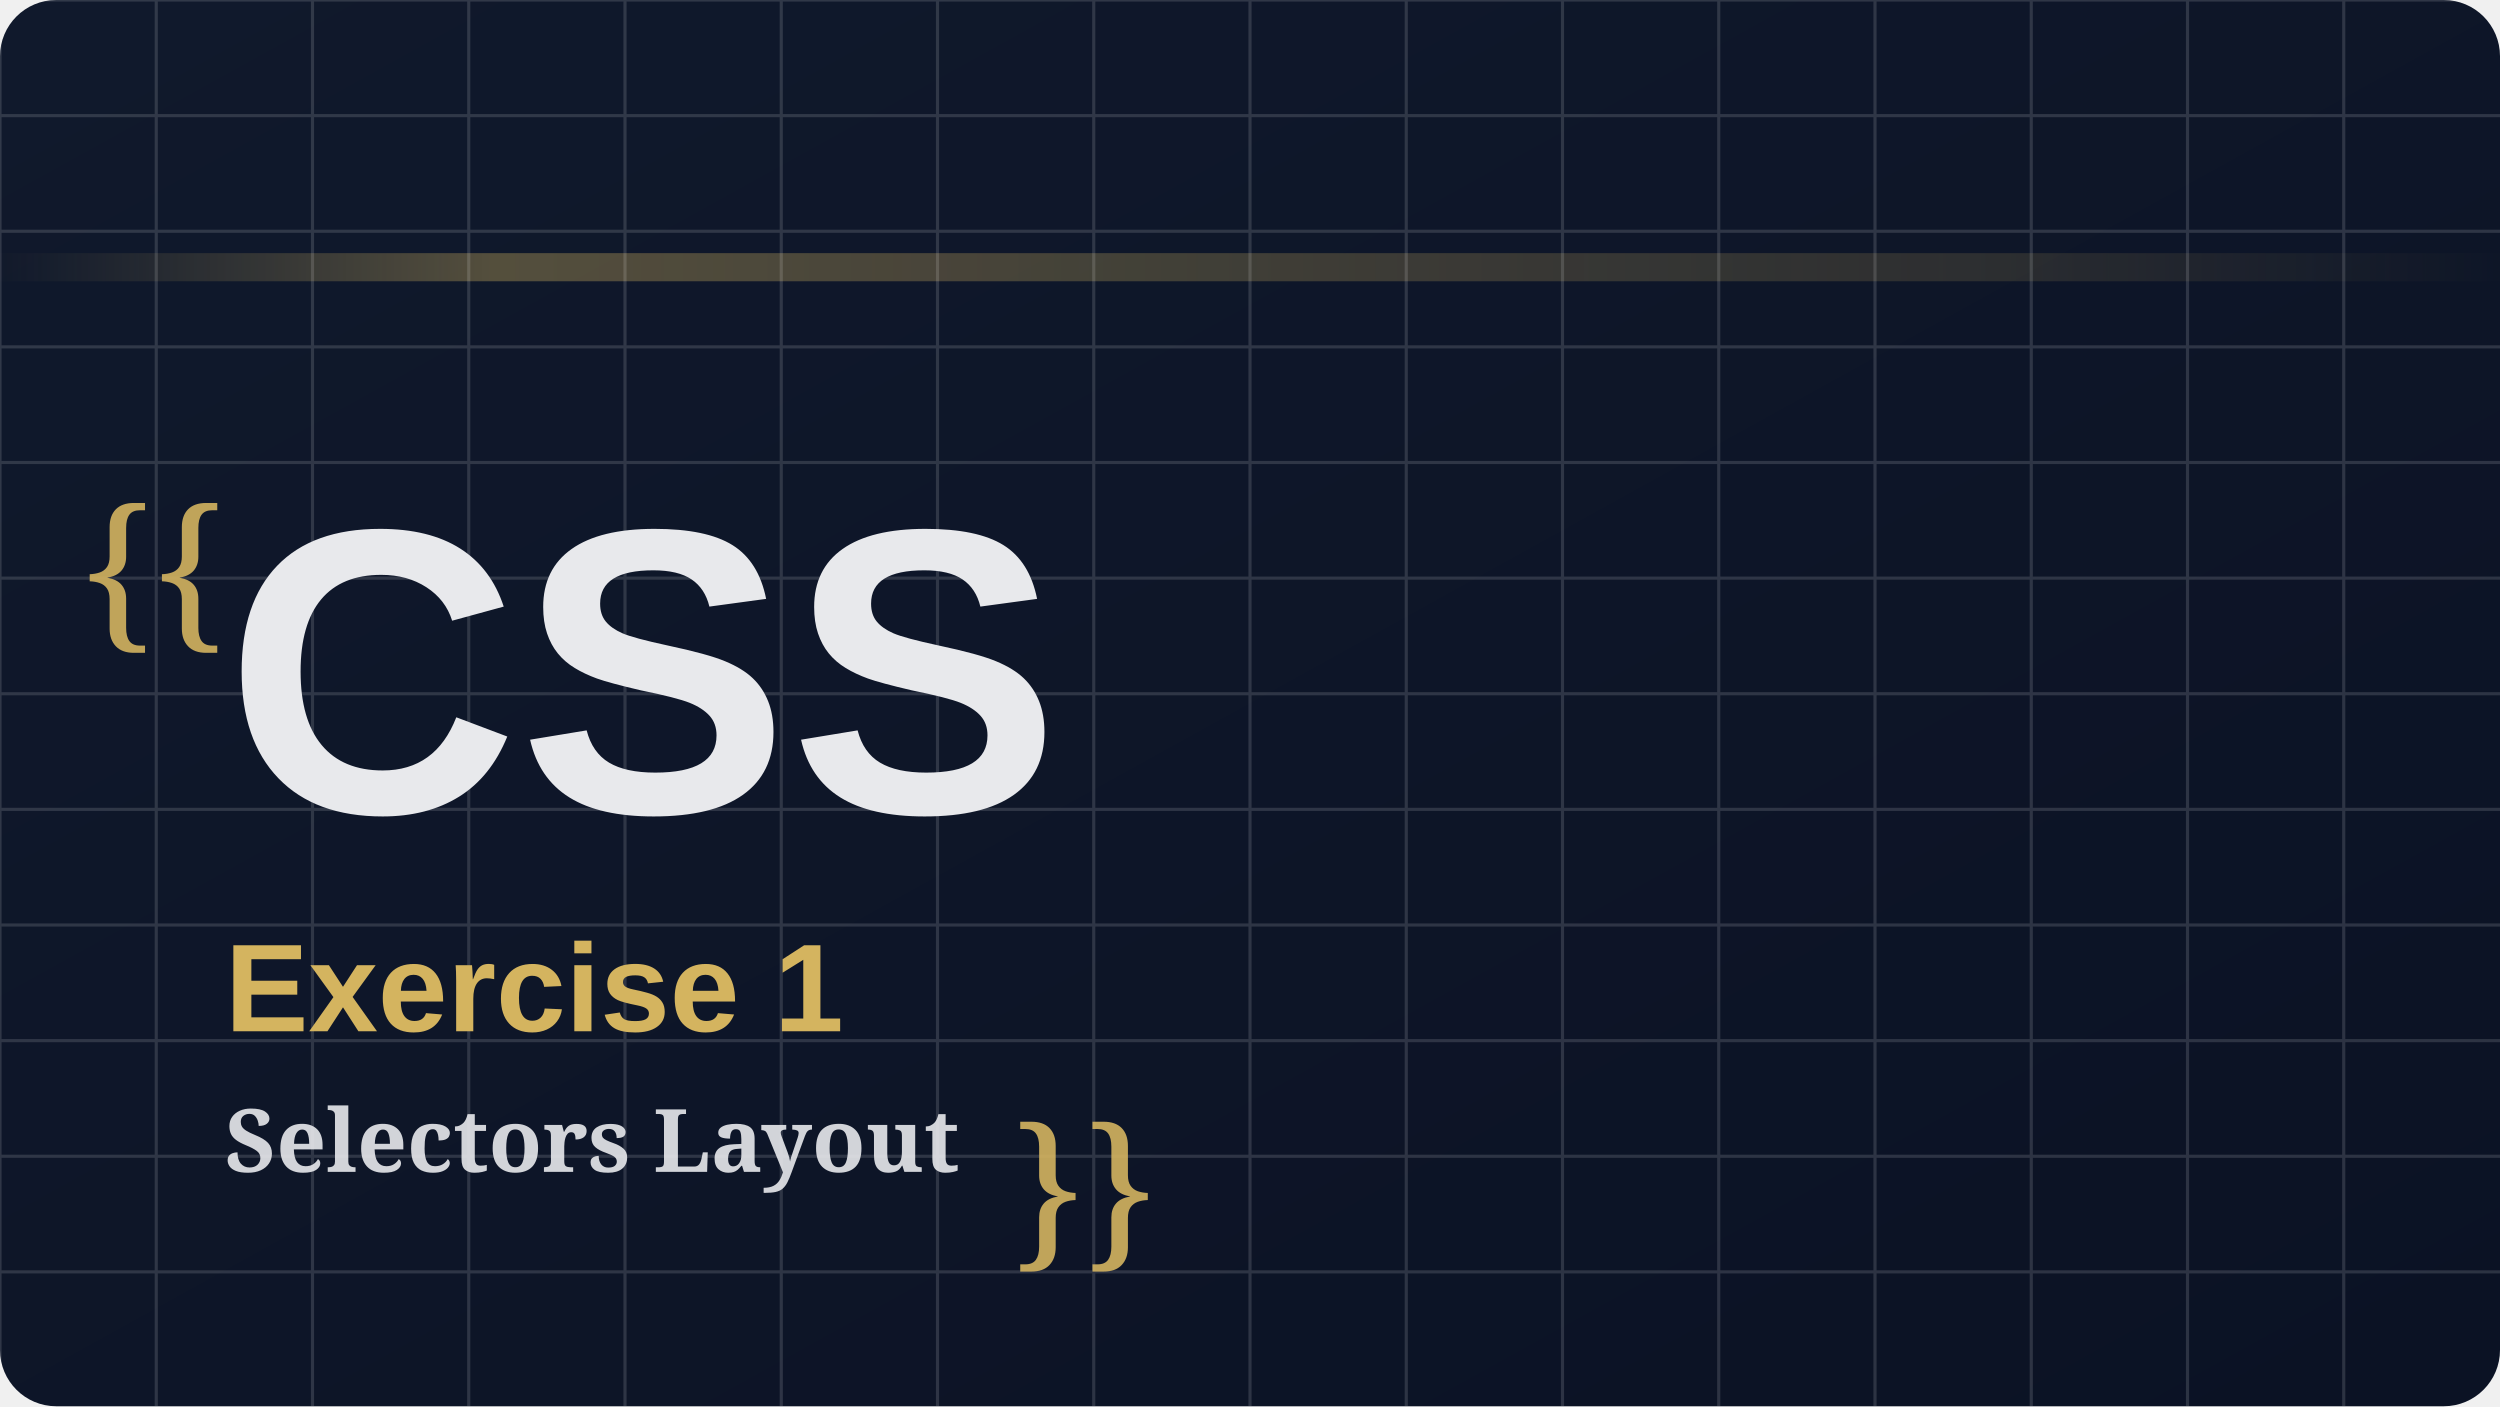
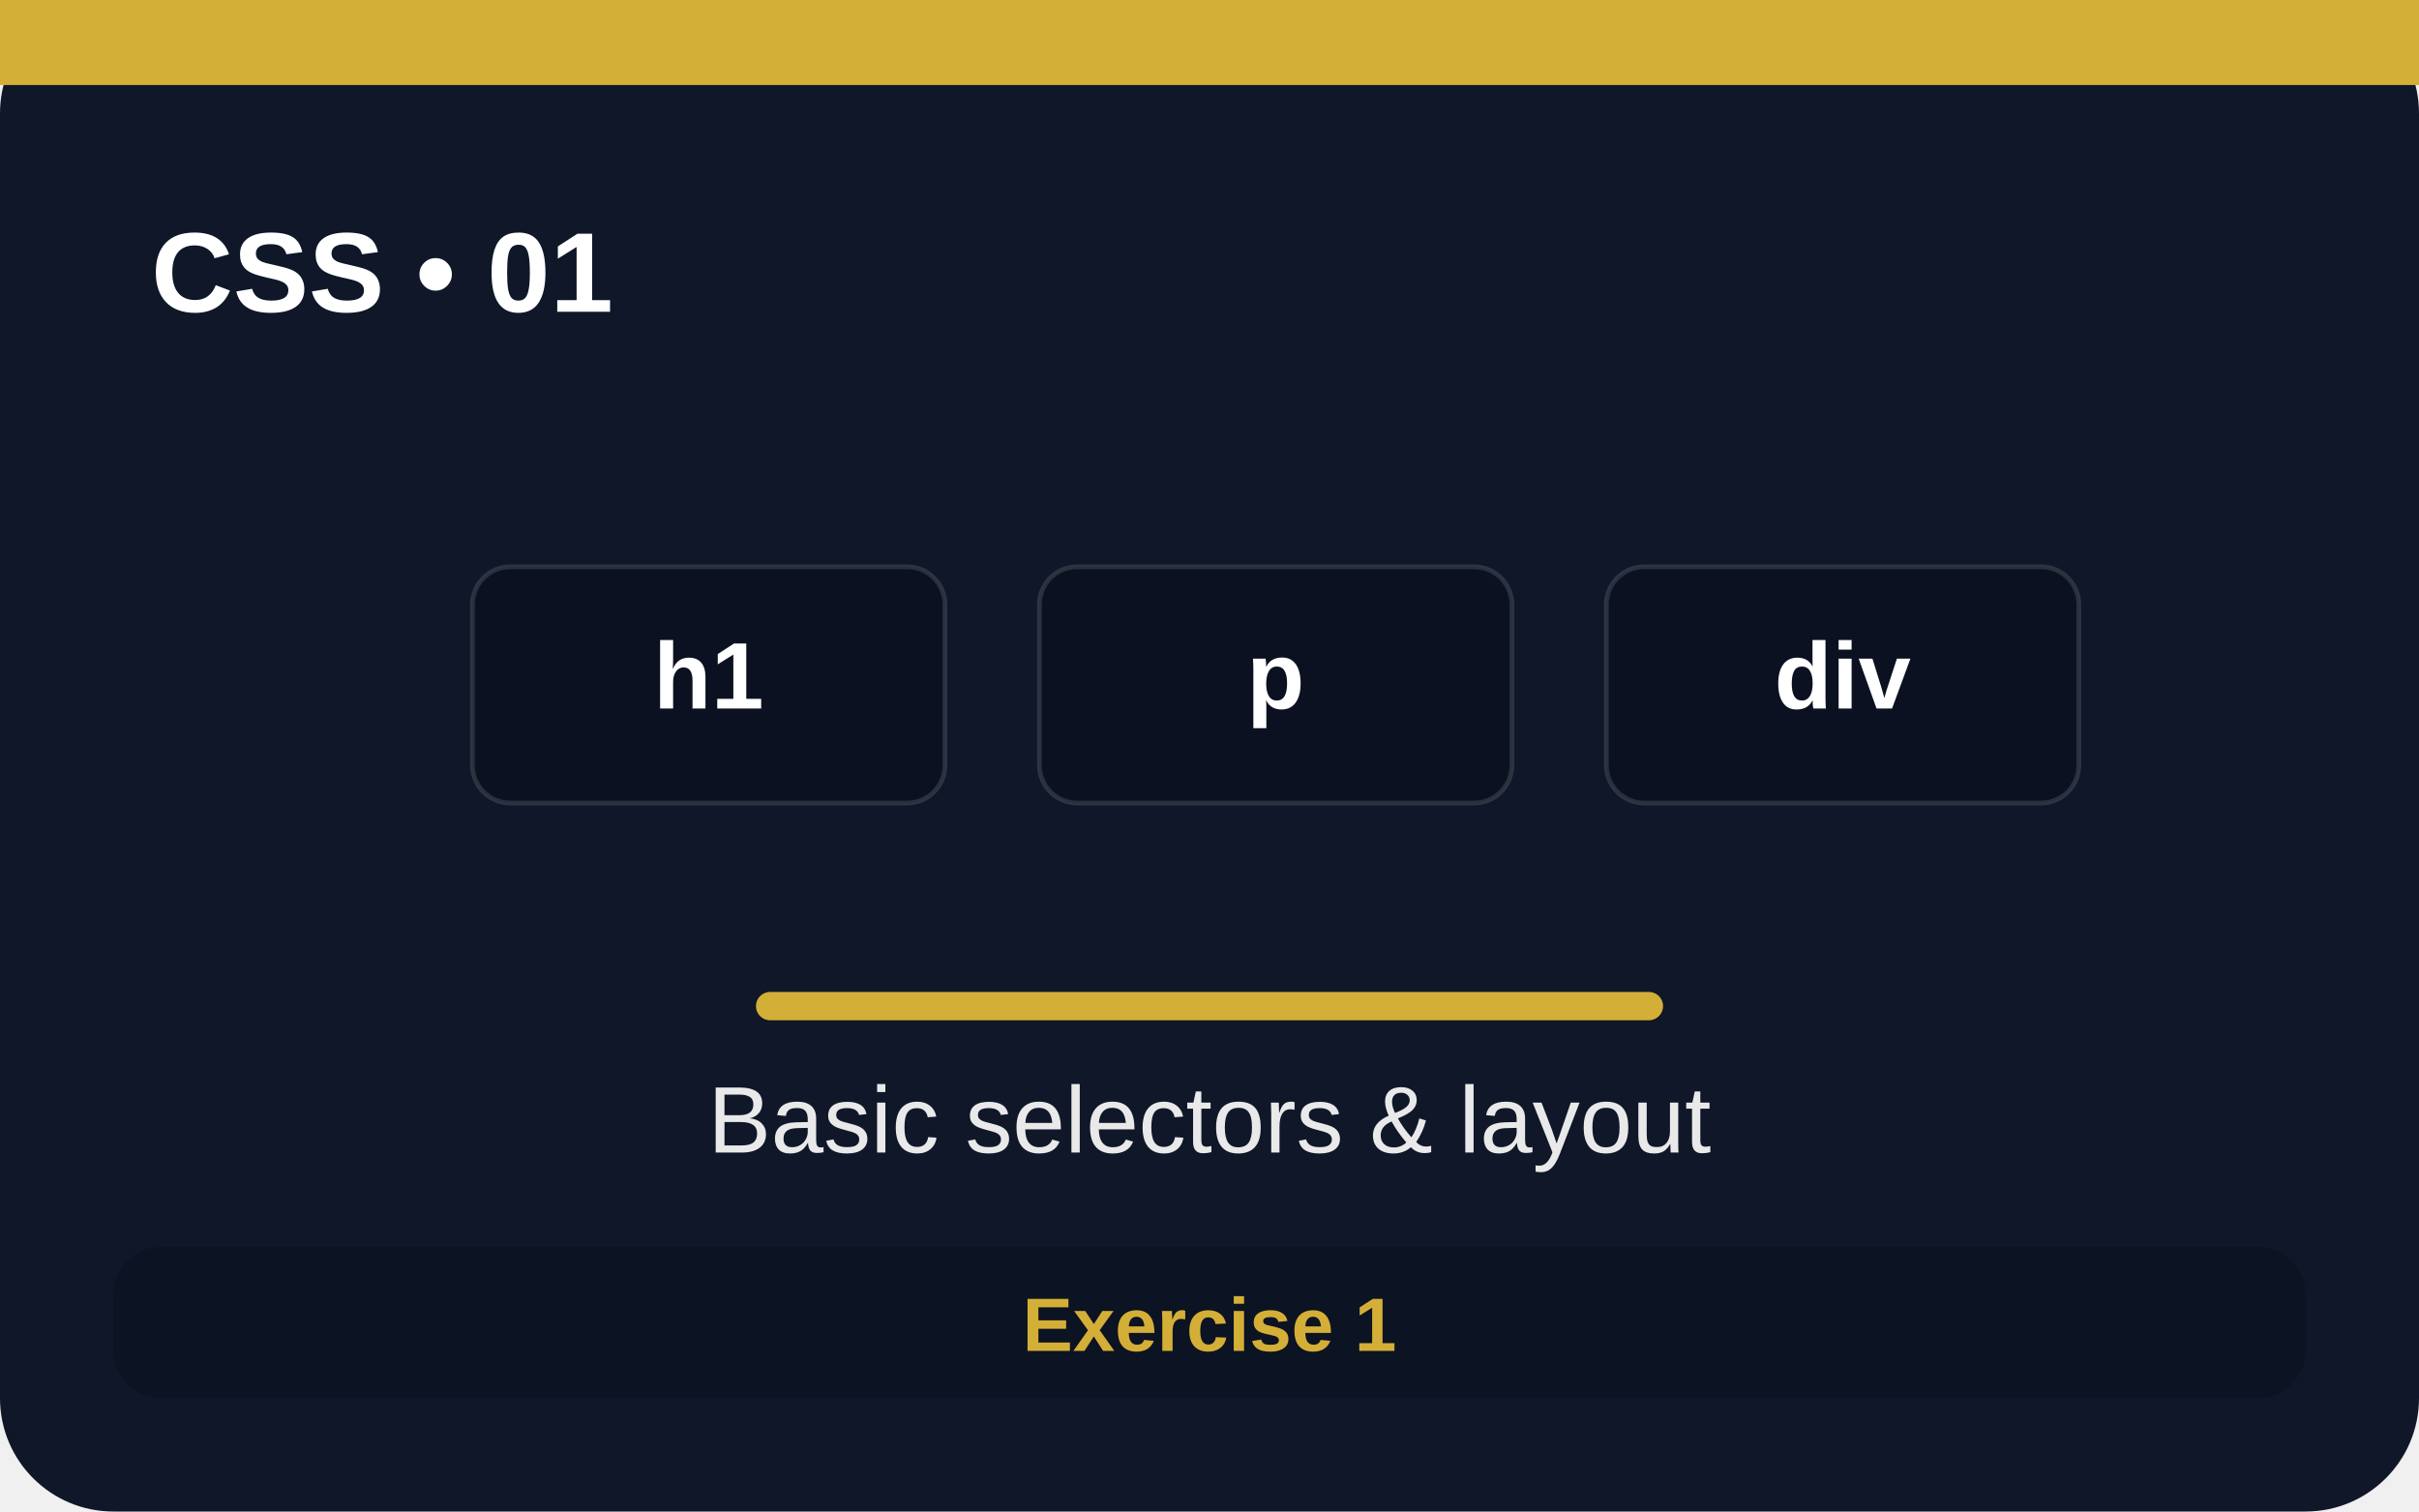
- <svg xmlns="http://www.w3.org/2000/svg" width="800" height="450" viewBox="0 0 800 450" role="img" aria-label="CSS Exercise 1 thumbnail" version="1.1" id="svg40">
-   <defs id="defs6">
-     <linearGradient id="bg" x1="0" y1="0" x2="1" y2="1">
-       <stop offset="0%" stop-color="#10192c" id="stop1" />
-       <stop offset="100%" stop-color="#0b1224" id="stop2" />
-     </linearGradient>
-     <linearGradient id="shine" x1="0" y1="0" x2="1" y2="0">
-       <stop offset="0%" stop-color="#d4b45f" stop-opacity="0.0" id="stop3" />
-       <stop offset="20%" stop-color="#d4b45f" stop-opacity="0.35" id="stop4" />
-       <stop offset="80%" stop-color="#d4b45f" stop-opacity="0.15" id="stop5" />
-       <stop offset="100%" stop-color="#d4b45f" stop-opacity="0.0" id="stop6" />
-     </linearGradient>
-     <clipPath id="rounded">
-       <rect x="0" y="0" width="800" height="450" rx="18" ry="18" id="rect6" />
-     </clipPath>
-   </defs>
-   <g clip-path="url(#rounded)" id="g36">
-     <rect width="800" height="450" fill="url(#bg)" id="rect7" />
-     <rect x="0" y="81" width="800" height="9" fill="url(#shine)" id="rect8" />
-     <g opacity="0.14" stroke="#ffffff" stroke-width="1" id="g35">
-       <line x1="0" y1="0" x2="800" y2="0" id="line8" />
-       <line x1="0" y1="37" x2="800" y2="37" id="line9" />
-       <line x1="0" y1="74" x2="800" y2="74" id="line10" />
-       <line x1="0" y1="111" x2="800" y2="111" id="line11" />
-       <line x1="0" y1="148" x2="800" y2="148" id="line12" />
-       <line x1="0" y1="185" x2="800" y2="185" id="line13" />
-       <line x1="0" y1="222" x2="800" y2="222" id="line14" />
-       <line x1="0" y1="259" x2="800" y2="259" id="line15" />
-       <line x1="0" y1="296" x2="800" y2="296" id="line16" />
-       <line x1="0" y1="333" x2="800" y2="333" id="line17" />
-       <line x1="0" y1="370" x2="800" y2="370" id="line18" />
-       <line x1="0" y1="407" x2="800" y2="407" id="line19" />
-       <line x1="0" y1="0" x2="0" y2="450" id="line20" />
-       <line x1="50" y1="0" x2="50" y2="450" id="line21" />
-       <line x1="100" y1="0" x2="100" y2="450" id="line22" />
-       <line x1="150" y1="0" x2="150" y2="450" id="line23" />
-       <line x1="200" y1="0" x2="200" y2="450" id="line24" />
-       <line x1="250" y1="0" x2="250" y2="450" id="line25" />
-       <line x1="300" y1="0" x2="300" y2="450" id="line26" />
-       <line x1="350" y1="0" x2="350" y2="450" id="line27" />
-       <line x1="400" y1="0" x2="400" y2="450" id="line28" />
-       <line x1="450" y1="0" x2="450" y2="450" id="line29" />
-       <line x1="500" y1="0" x2="500" y2="450" id="line30" />
-       <line x1="550" y1="0" x2="550" y2="450" id="line31" />
-       <line x1="600" y1="0" x2="600" y2="450" id="line32" />
-       <line x1="650" y1="0" x2="650" y2="450" id="line33" />
-       <line x1="700" y1="0" x2="700" y2="450" id="line34" />
-       <line x1="750" y1="0" x2="750" y2="450" id="line35" />
-     </g>
+ <svg xmlns="http://www.w3.org/2000/svg" width="512" height="320" viewBox="0 0 512 320">
+   <rect width="512" height="320" rx="24" fill="#0f1729" />
+   <rect width="512" height="18" fill="#d4af37" />
+   <text x="32" y="66" fill="#fff" font-family="Montserrat,Arial,sans-serif" font-size="24" font-weight="700">CSS • 01</text>
+   <g font-family="Montserrat,Arial,sans-serif" font-weight="700">
+     <rect x="100" y="120" width="100" height="50" rx="8" fill="#0b1120" stroke="#ffffff20" />
+     <text x="150" y="150" fill="#fff" font-size="20" text-anchor="middle">h1</text>
+     <rect x="220" y="120" width="100" height="50" rx="8" fill="#0b1120" stroke="#ffffff20" />
+     <text x="270" y="150" fill="#fff" font-size="20" text-anchor="middle">p</text>
+     <rect x="340" y="120" width="100" height="50" rx="8" fill="#0b1120" stroke="#ffffff20" />
+     <text x="390" y="150" fill="#fff" font-size="20" text-anchor="middle">div</text>
  </g>
-   <text x="26" y="202" font-family="Georgia, serif" font-size="54px" fill="#d4b45f" opacity="0.9" id="text36">{{</text>
-   <text x="370" y="400" font-family="Georgia, serif" font-size="54px" fill="#d4b45f" opacity="0.9" text-anchor="end" id="text37">}}</text>
-   <text x="72" y="260" font-family="Montserrat, Arial, sans-serif" font-weight="700" font-size="130" fill="#e8e9ec" id="text38">CSS</text>
-   <text x="72" y="330" font-family="Montserrat, Arial, sans-serif" font-weight="700" font-size="40" fill="#d4b45f" id="text39">Exercise 1</text>
-   <text x="72" y="375" font-family="Source Serif Pro, Georgia, serif" font-weight="600" font-size="28" fill="#e8e9ec" opacity="0.9" id="text40">Selectors  Layout</text>
+   <rect x="160" y="210" width="192" height="6" rx="3" fill="#d4af37" />
+   <text x="256" y="244" fill="#e9e9e9" font-family="Montserrat,Arial,sans-serif" font-size="20" text-anchor="middle">
+     Basic selectors &amp; layout
+   </text>
+   <rect x="24" y="264" width="464" height="32" rx="10" fill="#0b1120" opacity="0.7" />
+   <text x="256" y="286" fill="#d4af37" font-family="Montserrat,Arial,sans-serif" font-size="16" font-weight="700" text-anchor="middle">
+     Exercise 1
+   </text>
</svg>
